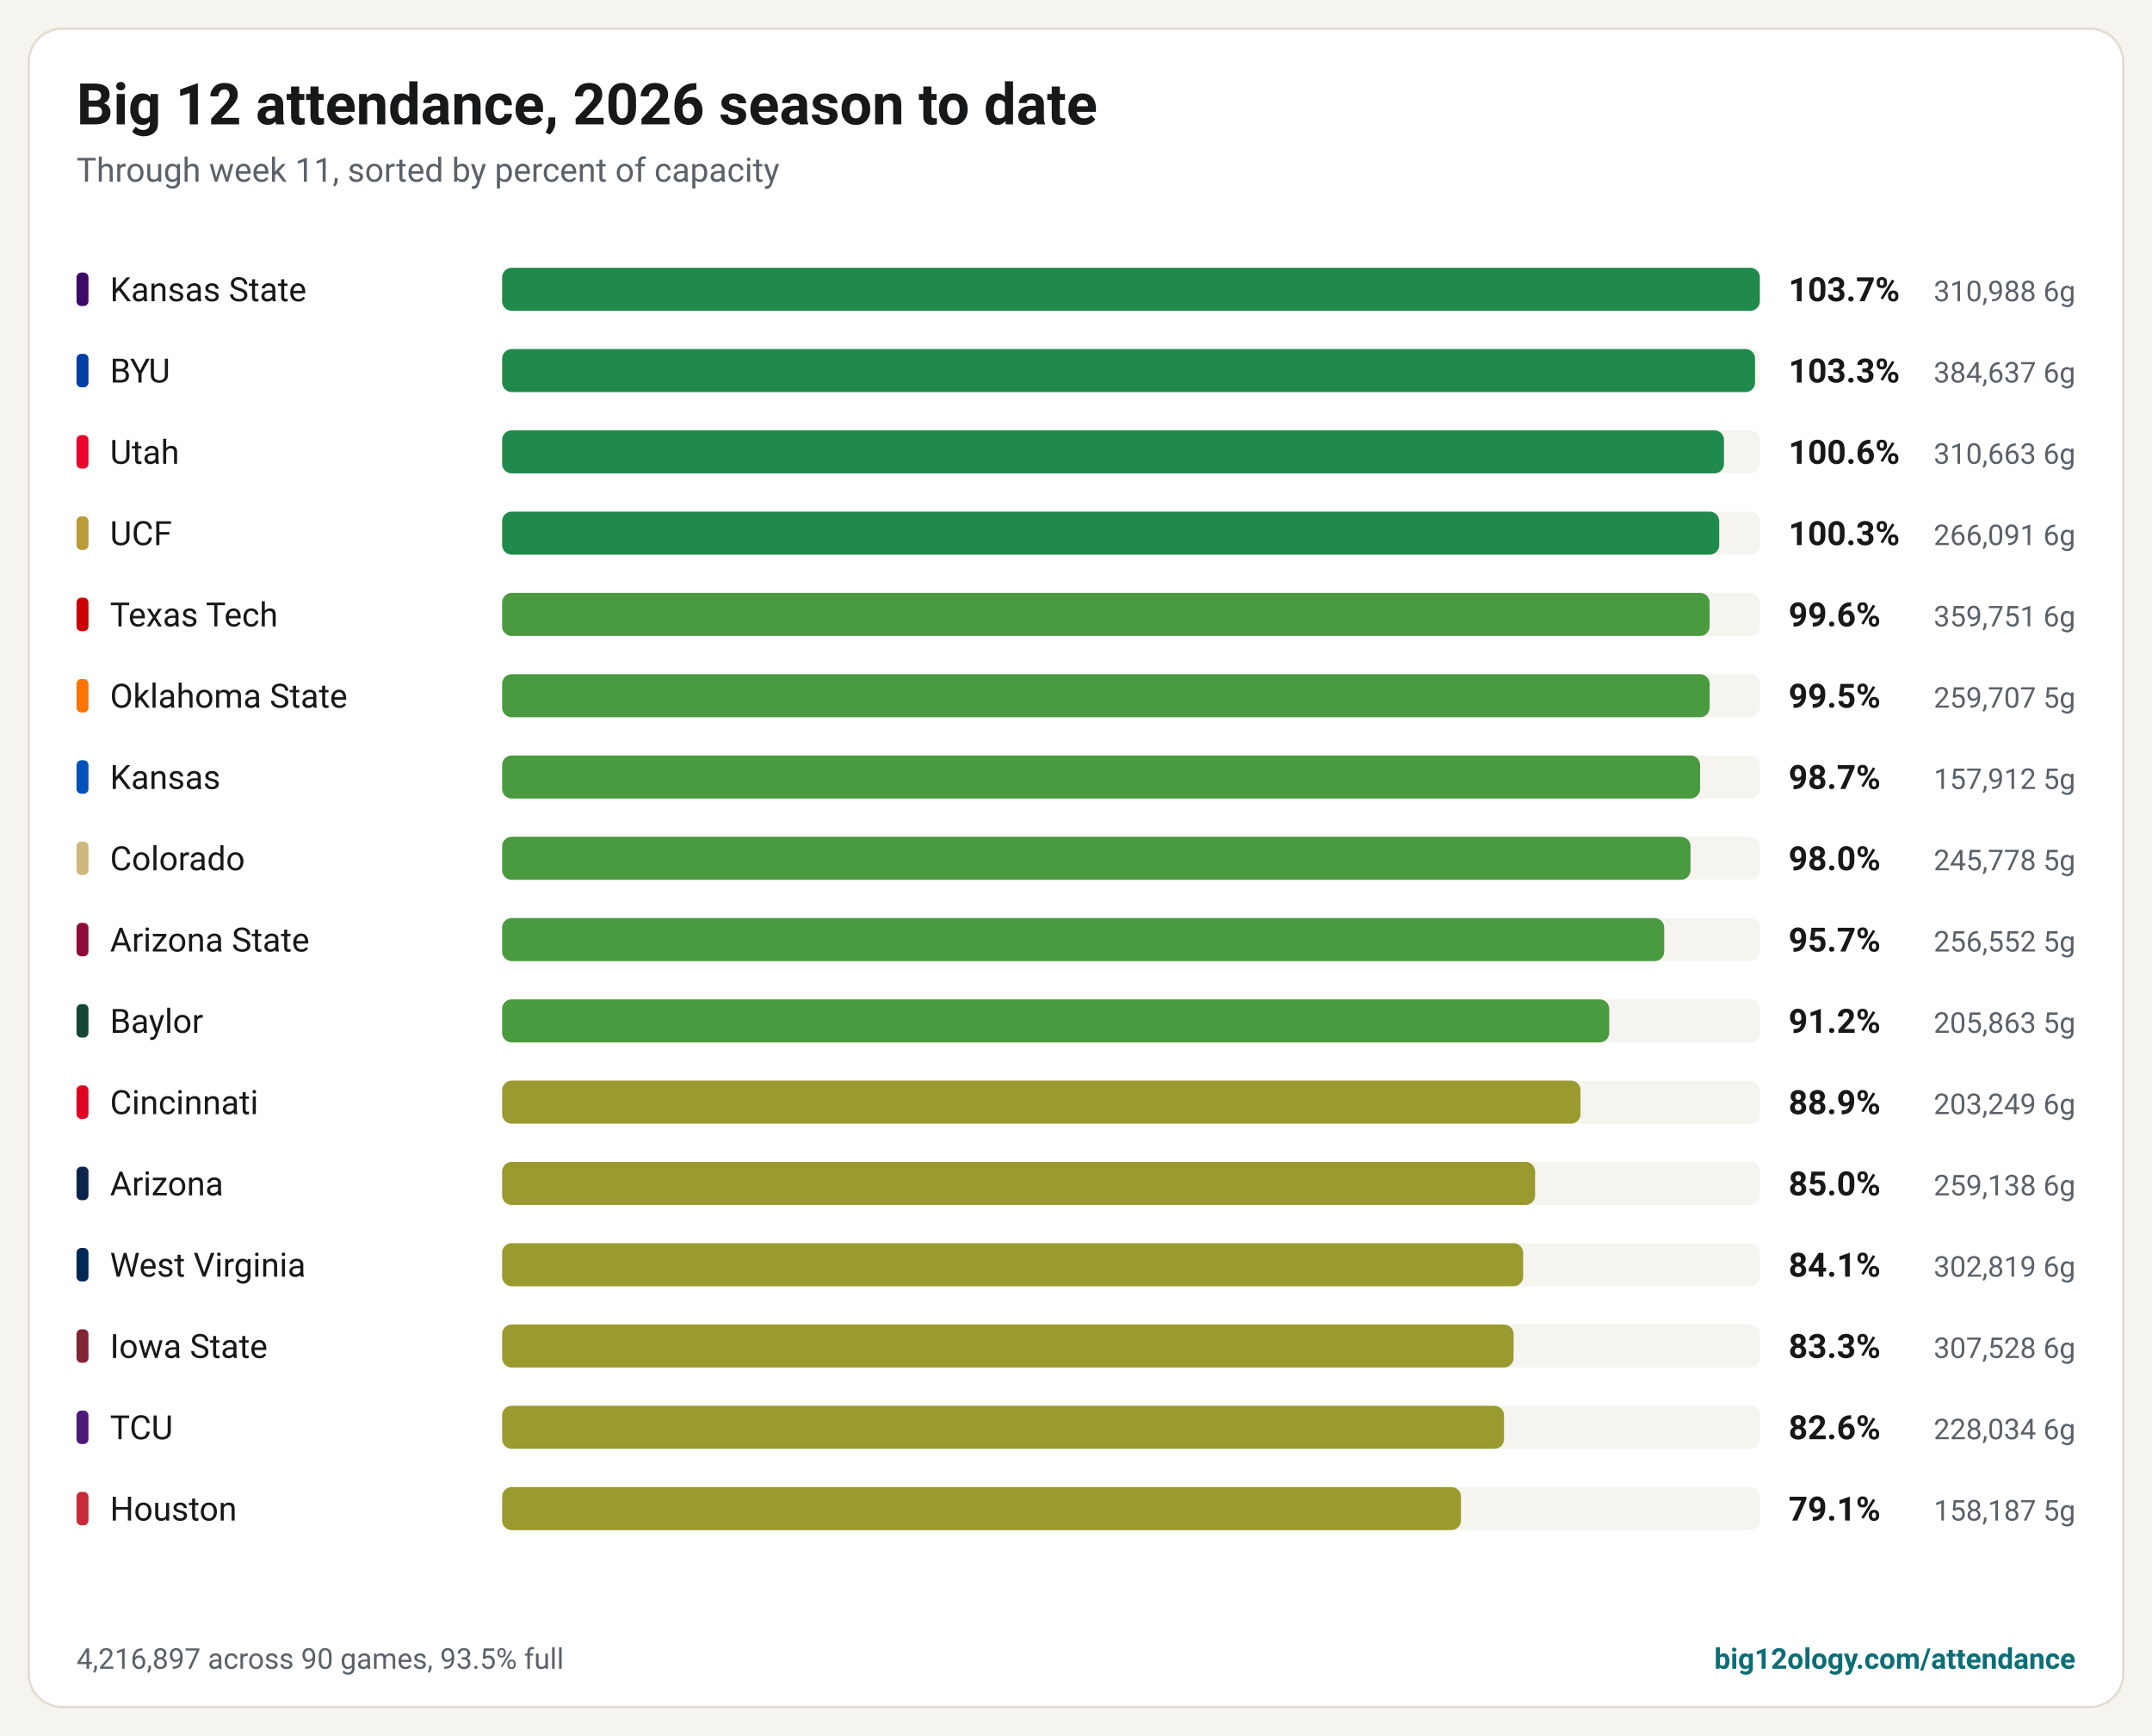
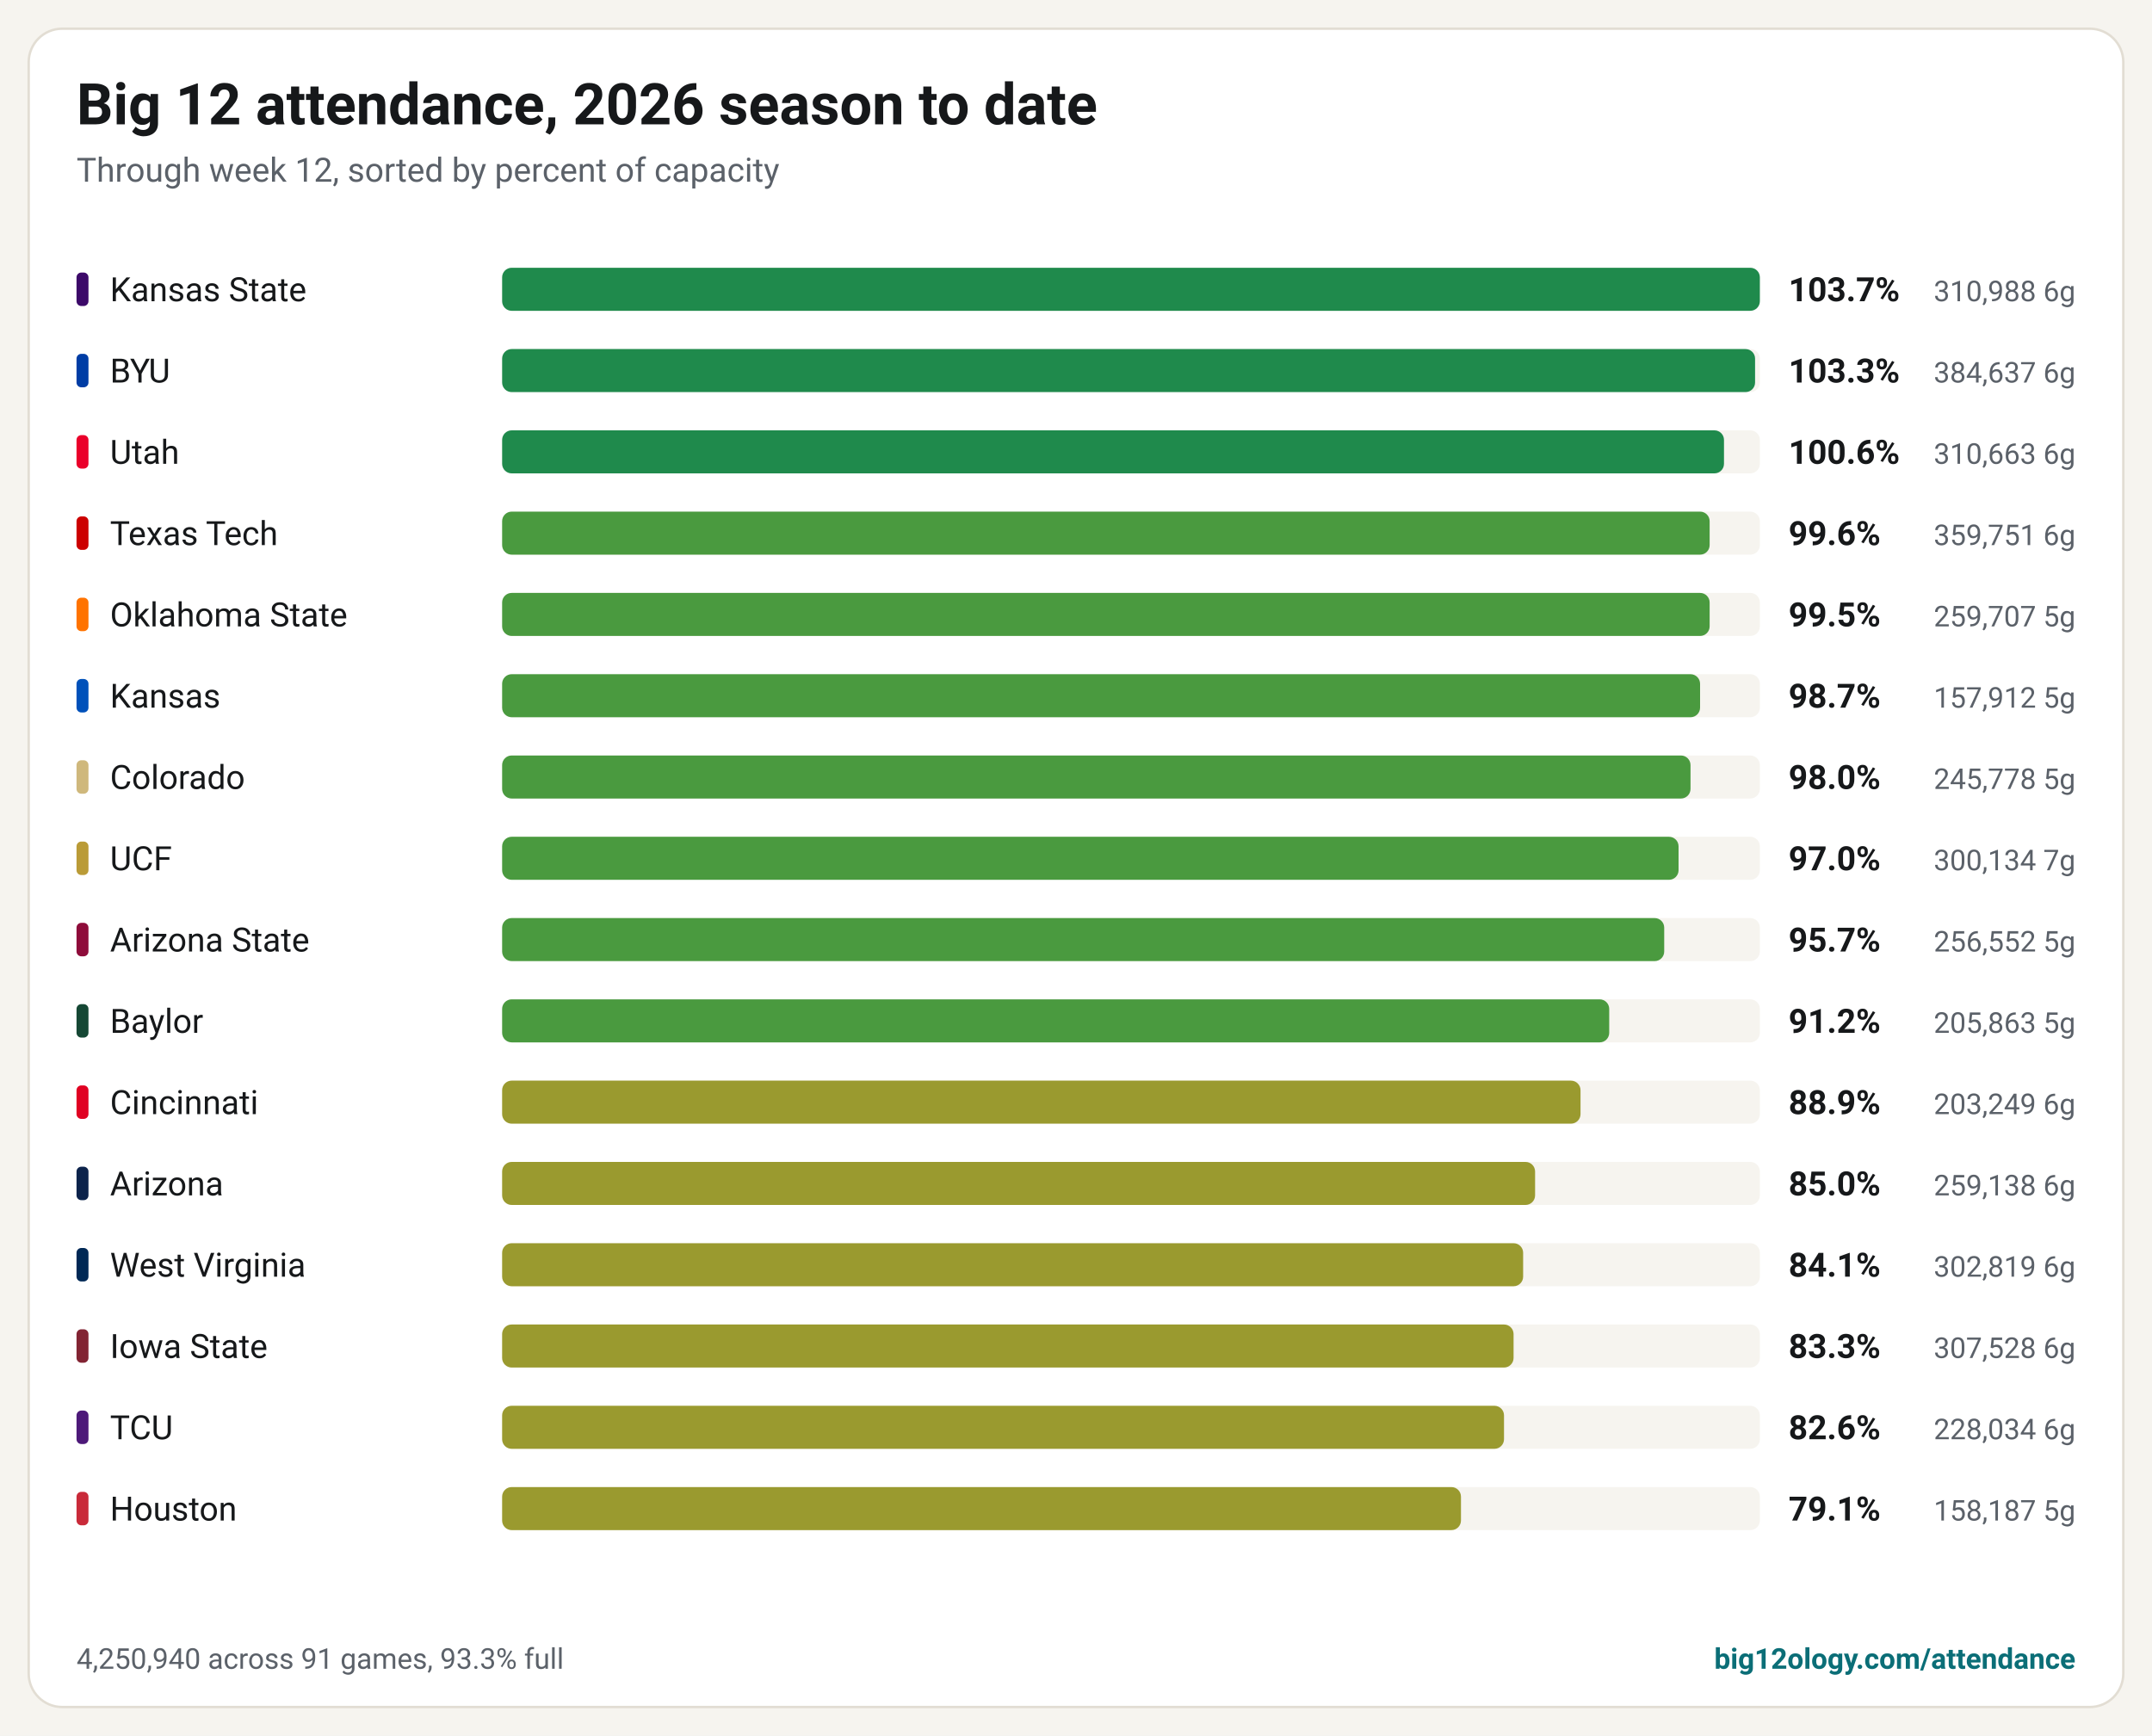
- <svg xmlns="http://www.w3.org/2000/svg" width="900" height="726" viewBox="0 0 900 726" role="img" aria-label="Big 12 attendance, 2026 season to date. Through week 11, sorted by percent of capacity">
+ <svg xmlns="http://www.w3.org/2000/svg" width="900" height="726" viewBox="0 0 900 726" role="img" aria-label="Big 12 attendance, 2026 season to date. Through week 12, sorted by percent of capacity">
  <rect width="900" height="726" fill="#f6f4ef" />
  <rect x="12" y="12" width="876" height="702" rx="14" fill="#ffffff" stroke="#e2ddd3" />
  <text x="32" y="52" font-family="-apple-system, BlinkMacSystemFont, 'Segoe UI', Roboto, Helvetica, Arial, sans-serif" font-size="24" font-weight="700" fill="#16181A">Big 12 attendance, 2026 season to date</text>
-   <text x="32" y="76" font-family="-apple-system, BlinkMacSystemFont, 'Segoe UI', Roboto, Helvetica, Arial, sans-serif" font-size="14" fill="#5b6169">Through week 11, sorted by percent of capacity</text>
+   <text x="32" y="76" font-family="-apple-system, BlinkMacSystemFont, 'Segoe UI', Roboto, Helvetica, Arial, sans-serif" font-size="14" fill="#5b6169">Through week 12, sorted by percent of capacity</text>
  <rect x="32" y="114" width="5" height="14" rx="2" fill="#3c0969" />
  <text x="46" y="126" font-family="-apple-system, BlinkMacSystemFont, 'Segoe UI', Roboto, Helvetica, Arial, sans-serif" font-size="14" fill="#16181A">Kansas State</text>
  <rect x="210" y="112" width="526" height="18" rx="4" fill="#f6f4ef" />
  <rect x="210" y="112" width="526" height="18" rx="4" fill="#1f8a4c" />
  <text x="748" y="126" font-family="-apple-system, BlinkMacSystemFont, 'Segoe UI', Roboto, Helvetica, Arial, sans-serif" font-size="14" font-weight="700" fill="#16181A">103.7%</text>
  <text x="868" y="126" font-family="-apple-system, BlinkMacSystemFont, 'Segoe UI', Roboto, Helvetica, Arial, sans-serif" font-size="12" fill="#5b6169" text-anchor="end">310,988 6g</text>
  <rect x="32" y="148" width="5" height="14" rx="2" fill="#003da5" />
  <text x="46" y="160" font-family="-apple-system, BlinkMacSystemFont, 'Segoe UI', Roboto, Helvetica, Arial, sans-serif" font-size="14" fill="#16181A">BYU</text>
  <rect x="210" y="146" width="526" height="18" rx="4" fill="#f6f4ef" />
  <rect x="210" y="146" width="524" height="18" rx="4" fill="#1f8a4c" />
  <text x="748" y="160" font-family="-apple-system, BlinkMacSystemFont, 'Segoe UI', Roboto, Helvetica, Arial, sans-serif" font-size="14" font-weight="700" fill="#16181A">103.3%</text>
  <text x="868" y="160" font-family="-apple-system, BlinkMacSystemFont, 'Segoe UI', Roboto, Helvetica, Arial, sans-serif" font-size="12" fill="#5b6169" text-anchor="end">384,637 6g</text>
  <rect x="32" y="182" width="5" height="14" rx="2" fill="#ea002a" />
  <text x="46" y="194" font-family="-apple-system, BlinkMacSystemFont, 'Segoe UI', Roboto, Helvetica, Arial, sans-serif" font-size="14" fill="#16181A">Utah</text>
  <rect x="210" y="180" width="526" height="18" rx="4" fill="#f6f4ef" />
  <rect x="210" y="180" width="511" height="18" rx="4" fill="#1f8a4c" />
  <text x="748" y="194" font-family="-apple-system, BlinkMacSystemFont, 'Segoe UI', Roboto, Helvetica, Arial, sans-serif" font-size="14" font-weight="700" fill="#16181A">100.6%</text>
  <text x="868" y="194" font-family="-apple-system, BlinkMacSystemFont, 'Segoe UI', Roboto, Helvetica, Arial, sans-serif" font-size="12" fill="#5b6169" text-anchor="end">310,663 6g</text>
-   <rect x="32" y="216" width="5" height="14" rx="2" fill="#ba9b37" />
-   <text x="46" y="228" font-family="-apple-system, BlinkMacSystemFont, 'Segoe UI', Roboto, Helvetica, Arial, sans-serif" font-size="14" fill="#16181A">UCF</text>
+   <rect x="32" y="216" width="5" height="14" rx="2" fill="#cc0000" />
+   <text x="46" y="228" font-family="-apple-system, BlinkMacSystemFont, 'Segoe UI', Roboto, Helvetica, Arial, sans-serif" font-size="14" fill="#16181A">Texas Tech</text>
  <rect x="210" y="214" width="526" height="18" rx="4" fill="#f6f4ef" />
-   <rect x="210" y="214" width="509" height="18" rx="4" fill="#1f8a4c" />
-   <text x="748" y="228" font-family="-apple-system, BlinkMacSystemFont, 'Segoe UI', Roboto, Helvetica, Arial, sans-serif" font-size="14" font-weight="700" fill="#16181A">100.3%</text>
-   <text x="868" y="228" font-family="-apple-system, BlinkMacSystemFont, 'Segoe UI', Roboto, Helvetica, Arial, sans-serif" font-size="12" fill="#5b6169" text-anchor="end">266,091 6g</text>
-   <rect x="32" y="250" width="5" height="14" rx="2" fill="#cc0000" />
-   <text x="46" y="262" font-family="-apple-system, BlinkMacSystemFont, 'Segoe UI', Roboto, Helvetica, Arial, sans-serif" font-size="14" fill="#16181A">Texas Tech</text>
+   <rect x="210" y="214" width="505" height="18" rx="4" fill="#4a9a3f" />
+   <text x="748" y="228" font-family="-apple-system, BlinkMacSystemFont, 'Segoe UI', Roboto, Helvetica, Arial, sans-serif" font-size="14" font-weight="700" fill="#16181A">99.6%</text>
+   <text x="868" y="228" font-family="-apple-system, BlinkMacSystemFont, 'Segoe UI', Roboto, Helvetica, Arial, sans-serif" font-size="12" fill="#5b6169" text-anchor="end">359,751 6g</text>
+   <rect x="32" y="250" width="5" height="14" rx="2" fill="#ff7300" />
+   <text x="46" y="262" font-family="-apple-system, BlinkMacSystemFont, 'Segoe UI', Roboto, Helvetica, Arial, sans-serif" font-size="14" fill="#16181A">Oklahoma State</text>
  <rect x="210" y="248" width="526" height="18" rx="4" fill="#f6f4ef" />
  <rect x="210" y="248" width="505" height="18" rx="4" fill="#4a9a3f" />
-   <text x="748" y="262" font-family="-apple-system, BlinkMacSystemFont, 'Segoe UI', Roboto, Helvetica, Arial, sans-serif" font-size="14" font-weight="700" fill="#16181A">99.6%</text>
-   <text x="868" y="262" font-family="-apple-system, BlinkMacSystemFont, 'Segoe UI', Roboto, Helvetica, Arial, sans-serif" font-size="12" fill="#5b6169" text-anchor="end">359,751 6g</text>
-   <rect x="32" y="284" width="5" height="14" rx="2" fill="#ff7300" />
-   <text x="46" y="296" font-family="-apple-system, BlinkMacSystemFont, 'Segoe UI', Roboto, Helvetica, Arial, sans-serif" font-size="14" fill="#16181A">Oklahoma State</text>
+   <text x="748" y="262" font-family="-apple-system, BlinkMacSystemFont, 'Segoe UI', Roboto, Helvetica, Arial, sans-serif" font-size="14" font-weight="700" fill="#16181A">99.5%</text>
+   <text x="868" y="262" font-family="-apple-system, BlinkMacSystemFont, 'Segoe UI', Roboto, Helvetica, Arial, sans-serif" font-size="12" fill="#5b6169" text-anchor="end">259,707 5g</text>
+   <rect x="32" y="284" width="5" height="14" rx="2" fill="#0051ba" />
+   <text x="46" y="296" font-family="-apple-system, BlinkMacSystemFont, 'Segoe UI', Roboto, Helvetica, Arial, sans-serif" font-size="14" fill="#16181A">Kansas</text>
  <rect x="210" y="282" width="526" height="18" rx="4" fill="#f6f4ef" />
-   <rect x="210" y="282" width="505" height="18" rx="4" fill="#4a9a3f" />
-   <text x="748" y="296" font-family="-apple-system, BlinkMacSystemFont, 'Segoe UI', Roboto, Helvetica, Arial, sans-serif" font-size="14" font-weight="700" fill="#16181A">99.5%</text>
-   <text x="868" y="296" font-family="-apple-system, BlinkMacSystemFont, 'Segoe UI', Roboto, Helvetica, Arial, sans-serif" font-size="12" fill="#5b6169" text-anchor="end">259,707 5g</text>
-   <rect x="32" y="318" width="5" height="14" rx="2" fill="#0051ba" />
-   <text x="46" y="330" font-family="-apple-system, BlinkMacSystemFont, 'Segoe UI', Roboto, Helvetica, Arial, sans-serif" font-size="14" fill="#16181A">Kansas</text>
+   <rect x="210" y="282" width="501" height="18" rx="4" fill="#4a9a3f" />
+   <text x="748" y="296" font-family="-apple-system, BlinkMacSystemFont, 'Segoe UI', Roboto, Helvetica, Arial, sans-serif" font-size="14" font-weight="700" fill="#16181A">98.7%</text>
+   <text x="868" y="296" font-family="-apple-system, BlinkMacSystemFont, 'Segoe UI', Roboto, Helvetica, Arial, sans-serif" font-size="12" fill="#5b6169" text-anchor="end">157,912 5g</text>
+   <rect x="32" y="318" width="5" height="14" rx="2" fill="#cfb87c" />
+   <text x="46" y="330" font-family="-apple-system, BlinkMacSystemFont, 'Segoe UI', Roboto, Helvetica, Arial, sans-serif" font-size="14" fill="#16181A">Colorado</text>
  <rect x="210" y="316" width="526" height="18" rx="4" fill="#f6f4ef" />
-   <rect x="210" y="316" width="501" height="18" rx="4" fill="#4a9a3f" />
-   <text x="748" y="330" font-family="-apple-system, BlinkMacSystemFont, 'Segoe UI', Roboto, Helvetica, Arial, sans-serif" font-size="14" font-weight="700" fill="#16181A">98.7%</text>
-   <text x="868" y="330" font-family="-apple-system, BlinkMacSystemFont, 'Segoe UI', Roboto, Helvetica, Arial, sans-serif" font-size="12" fill="#5b6169" text-anchor="end">157,912 5g</text>
-   <rect x="32" y="352" width="5" height="14" rx="2" fill="#cfb87c" />
-   <text x="46" y="364" font-family="-apple-system, BlinkMacSystemFont, 'Segoe UI', Roboto, Helvetica, Arial, sans-serif" font-size="14" fill="#16181A">Colorado</text>
+   <rect x="210" y="316" width="497" height="18" rx="4" fill="#4a9a3f" />
+   <text x="748" y="330" font-family="-apple-system, BlinkMacSystemFont, 'Segoe UI', Roboto, Helvetica, Arial, sans-serif" font-size="14" font-weight="700" fill="#16181A">98.0%</text>
+   <text x="868" y="330" font-family="-apple-system, BlinkMacSystemFont, 'Segoe UI', Roboto, Helvetica, Arial, sans-serif" font-size="12" fill="#5b6169" text-anchor="end">245,778 5g</text>
+   <rect x="32" y="352" width="5" height="14" rx="2" fill="#ba9b37" />
+   <text x="46" y="364" font-family="-apple-system, BlinkMacSystemFont, 'Segoe UI', Roboto, Helvetica, Arial, sans-serif" font-size="14" fill="#16181A">UCF</text>
  <rect x="210" y="350" width="526" height="18" rx="4" fill="#f6f4ef" />
-   <rect x="210" y="350" width="497" height="18" rx="4" fill="#4a9a3f" />
-   <text x="748" y="364" font-family="-apple-system, BlinkMacSystemFont, 'Segoe UI', Roboto, Helvetica, Arial, sans-serif" font-size="14" font-weight="700" fill="#16181A">98.0%</text>
-   <text x="868" y="364" font-family="-apple-system, BlinkMacSystemFont, 'Segoe UI', Roboto, Helvetica, Arial, sans-serif" font-size="12" fill="#5b6169" text-anchor="end">245,778 5g</text>
+   <rect x="210" y="350" width="492" height="18" rx="4" fill="#4a9a3f" />
+   <text x="748" y="364" font-family="-apple-system, BlinkMacSystemFont, 'Segoe UI', Roboto, Helvetica, Arial, sans-serif" font-size="14" font-weight="700" fill="#16181A">97.0%</text>
+   <text x="868" y="364" font-family="-apple-system, BlinkMacSystemFont, 'Segoe UI', Roboto, Helvetica, Arial, sans-serif" font-size="12" fill="#5b6169" text-anchor="end">300,134 7g</text>
  <rect x="32" y="386" width="5" height="14" rx="2" fill="#8e0c3a" />
  <text x="46" y="398" font-family="-apple-system, BlinkMacSystemFont, 'Segoe UI', Roboto, Helvetica, Arial, sans-serif" font-size="14" fill="#16181A">Arizona State</text>
  <rect x="210" y="384" width="526" height="18" rx="4" fill="#f6f4ef" />
  <rect x="210" y="384" width="486" height="18" rx="4" fill="#4a9a3f" />
  <text x="748" y="398" font-family="-apple-system, BlinkMacSystemFont, 'Segoe UI', Roboto, Helvetica, Arial, sans-serif" font-size="14" font-weight="700" fill="#16181A">95.7%</text>
  <text x="868" y="398" font-family="-apple-system, BlinkMacSystemFont, 'Segoe UI', Roboto, Helvetica, Arial, sans-serif" font-size="12" fill="#5b6169" text-anchor="end">256,552 5g</text>
  <rect x="32" y="420" width="5" height="14" rx="2" fill="#154734" />
  <text x="46" y="432" font-family="-apple-system, BlinkMacSystemFont, 'Segoe UI', Roboto, Helvetica, Arial, sans-serif" font-size="14" fill="#16181A">Baylor</text>
  <rect x="210" y="418" width="526" height="18" rx="4" fill="#f6f4ef" />
  <rect x="210" y="418" width="463" height="18" rx="4" fill="#4a9a3f" />
  <text x="748" y="432" font-family="-apple-system, BlinkMacSystemFont, 'Segoe UI', Roboto, Helvetica, Arial, sans-serif" font-size="14" font-weight="700" fill="#16181A">91.2%</text>
  <text x="868" y="432" font-family="-apple-system, BlinkMacSystemFont, 'Segoe UI', Roboto, Helvetica, Arial, sans-serif" font-size="12" fill="#5b6169" text-anchor="end">205,863 5g</text>
  <rect x="32" y="454" width="5" height="14" rx="2" fill="#e00122" />
  <text x="46" y="466" font-family="-apple-system, BlinkMacSystemFont, 'Segoe UI', Roboto, Helvetica, Arial, sans-serif" font-size="14" fill="#16181A">Cincinnati</text>
  <rect x="210" y="452" width="526" height="18" rx="4" fill="#f6f4ef" />
  <rect x="210" y="452" width="451" height="18" rx="4" fill="#9a9a2f" />
  <text x="748" y="466" font-family="-apple-system, BlinkMacSystemFont, 'Segoe UI', Roboto, Helvetica, Arial, sans-serif" font-size="14" font-weight="700" fill="#16181A">88.9%</text>
  <text x="868" y="466" font-family="-apple-system, BlinkMacSystemFont, 'Segoe UI', Roboto, Helvetica, Arial, sans-serif" font-size="12" fill="#5b6169" text-anchor="end">203,249 6g</text>
  <rect x="32" y="488" width="5" height="14" rx="2" fill="#0c234b" />
  <text x="46" y="500" font-family="-apple-system, BlinkMacSystemFont, 'Segoe UI', Roboto, Helvetica, Arial, sans-serif" font-size="14" fill="#16181A">Arizona</text>
  <rect x="210" y="486" width="526" height="18" rx="4" fill="#f6f4ef" />
  <rect x="210" y="486" width="432" height="18" rx="4" fill="#9a9a2f" />
  <text x="748" y="500" font-family="-apple-system, BlinkMacSystemFont, 'Segoe UI', Roboto, Helvetica, Arial, sans-serif" font-size="14" font-weight="700" fill="#16181A">85.0%</text>
  <text x="868" y="500" font-family="-apple-system, BlinkMacSystemFont, 'Segoe UI', Roboto, Helvetica, Arial, sans-serif" font-size="12" fill="#5b6169" text-anchor="end">259,138 6g</text>
  <rect x="32" y="522" width="5" height="14" rx="2" fill="#002855" />
  <text x="46" y="534" font-family="-apple-system, BlinkMacSystemFont, 'Segoe UI', Roboto, Helvetica, Arial, sans-serif" font-size="14" fill="#16181A">West Virginia</text>
  <rect x="210" y="520" width="526" height="18" rx="4" fill="#f6f4ef" />
  <rect x="210" y="520" width="427" height="18" rx="4" fill="#9a9a2f" />
  <text x="748" y="534" font-family="-apple-system, BlinkMacSystemFont, 'Segoe UI', Roboto, Helvetica, Arial, sans-serif" font-size="14" font-weight="700" fill="#16181A">84.1%</text>
  <text x="868" y="534" font-family="-apple-system, BlinkMacSystemFont, 'Segoe UI', Roboto, Helvetica, Arial, sans-serif" font-size="12" fill="#5b6169" text-anchor="end">302,819 6g</text>
  <rect x="32" y="556" width="5" height="14" rx="2" fill="#822433" />
  <text x="46" y="568" font-family="-apple-system, BlinkMacSystemFont, 'Segoe UI', Roboto, Helvetica, Arial, sans-serif" font-size="14" fill="#16181A">Iowa State</text>
  <rect x="210" y="554" width="526" height="18" rx="4" fill="#f6f4ef" />
  <rect x="210" y="554" width="423" height="18" rx="4" fill="#9a9a2f" />
  <text x="748" y="568" font-family="-apple-system, BlinkMacSystemFont, 'Segoe UI', Roboto, Helvetica, Arial, sans-serif" font-size="14" font-weight="700" fill="#16181A">83.3%</text>
  <text x="868" y="568" font-family="-apple-system, BlinkMacSystemFont, 'Segoe UI', Roboto, Helvetica, Arial, sans-serif" font-size="12" fill="#5b6169" text-anchor="end">307,528 6g</text>
  <rect x="32" y="590" width="5" height="14" rx="2" fill="#4d1979" />
  <text x="46" y="602" font-family="-apple-system, BlinkMacSystemFont, 'Segoe UI', Roboto, Helvetica, Arial, sans-serif" font-size="14" fill="#16181A">TCU</text>
  <rect x="210" y="588" width="526" height="18" rx="4" fill="#f6f4ef" />
  <rect x="210" y="588" width="419" height="18" rx="4" fill="#9a9a2f" />
  <text x="748" y="602" font-family="-apple-system, BlinkMacSystemFont, 'Segoe UI', Roboto, Helvetica, Arial, sans-serif" font-size="14" font-weight="700" fill="#16181A">82.6%</text>
  <text x="868" y="602" font-family="-apple-system, BlinkMacSystemFont, 'Segoe UI', Roboto, Helvetica, Arial, sans-serif" font-size="12" fill="#5b6169" text-anchor="end">228,034 6g</text>
  <rect x="32" y="624" width="5" height="14" rx="2" fill="#c92a39" />
  <text x="46" y="636" font-family="-apple-system, BlinkMacSystemFont, 'Segoe UI', Roboto, Helvetica, Arial, sans-serif" font-size="14" fill="#16181A">Houston</text>
  <rect x="210" y="622" width="526" height="18" rx="4" fill="#f6f4ef" />
  <rect x="210" y="622" width="401" height="18" rx="4" fill="#9a9a2f" />
  <text x="748" y="636" font-family="-apple-system, BlinkMacSystemFont, 'Segoe UI', Roboto, Helvetica, Arial, sans-serif" font-size="14" font-weight="700" fill="#16181A">79.1%</text>
  <text x="868" y="636" font-family="-apple-system, BlinkMacSystemFont, 'Segoe UI', Roboto, Helvetica, Arial, sans-serif" font-size="12" fill="#5b6169" text-anchor="end">158,187 5g</text>
-   <text x="32" y="698" font-family="-apple-system, BlinkMacSystemFont, 'Segoe UI', Roboto, Helvetica, Arial, sans-serif" font-size="12" fill="#5b6169">4,216,897 across 90 games, 93.5% full</text>
+   <text x="32" y="698" font-family="-apple-system, BlinkMacSystemFont, 'Segoe UI', Roboto, Helvetica, Arial, sans-serif" font-size="12" fill="#5b6169">4,250,940 across 91 games, 93.3% full</text>
  <text x="868" y="698" font-family="-apple-system, BlinkMacSystemFont, 'Segoe UI', Roboto, Helvetica, Arial, sans-serif" font-size="12" fill="#0B6E77" text-anchor="end" font-weight="600">big12ology.com/attendance</text>
</svg>
